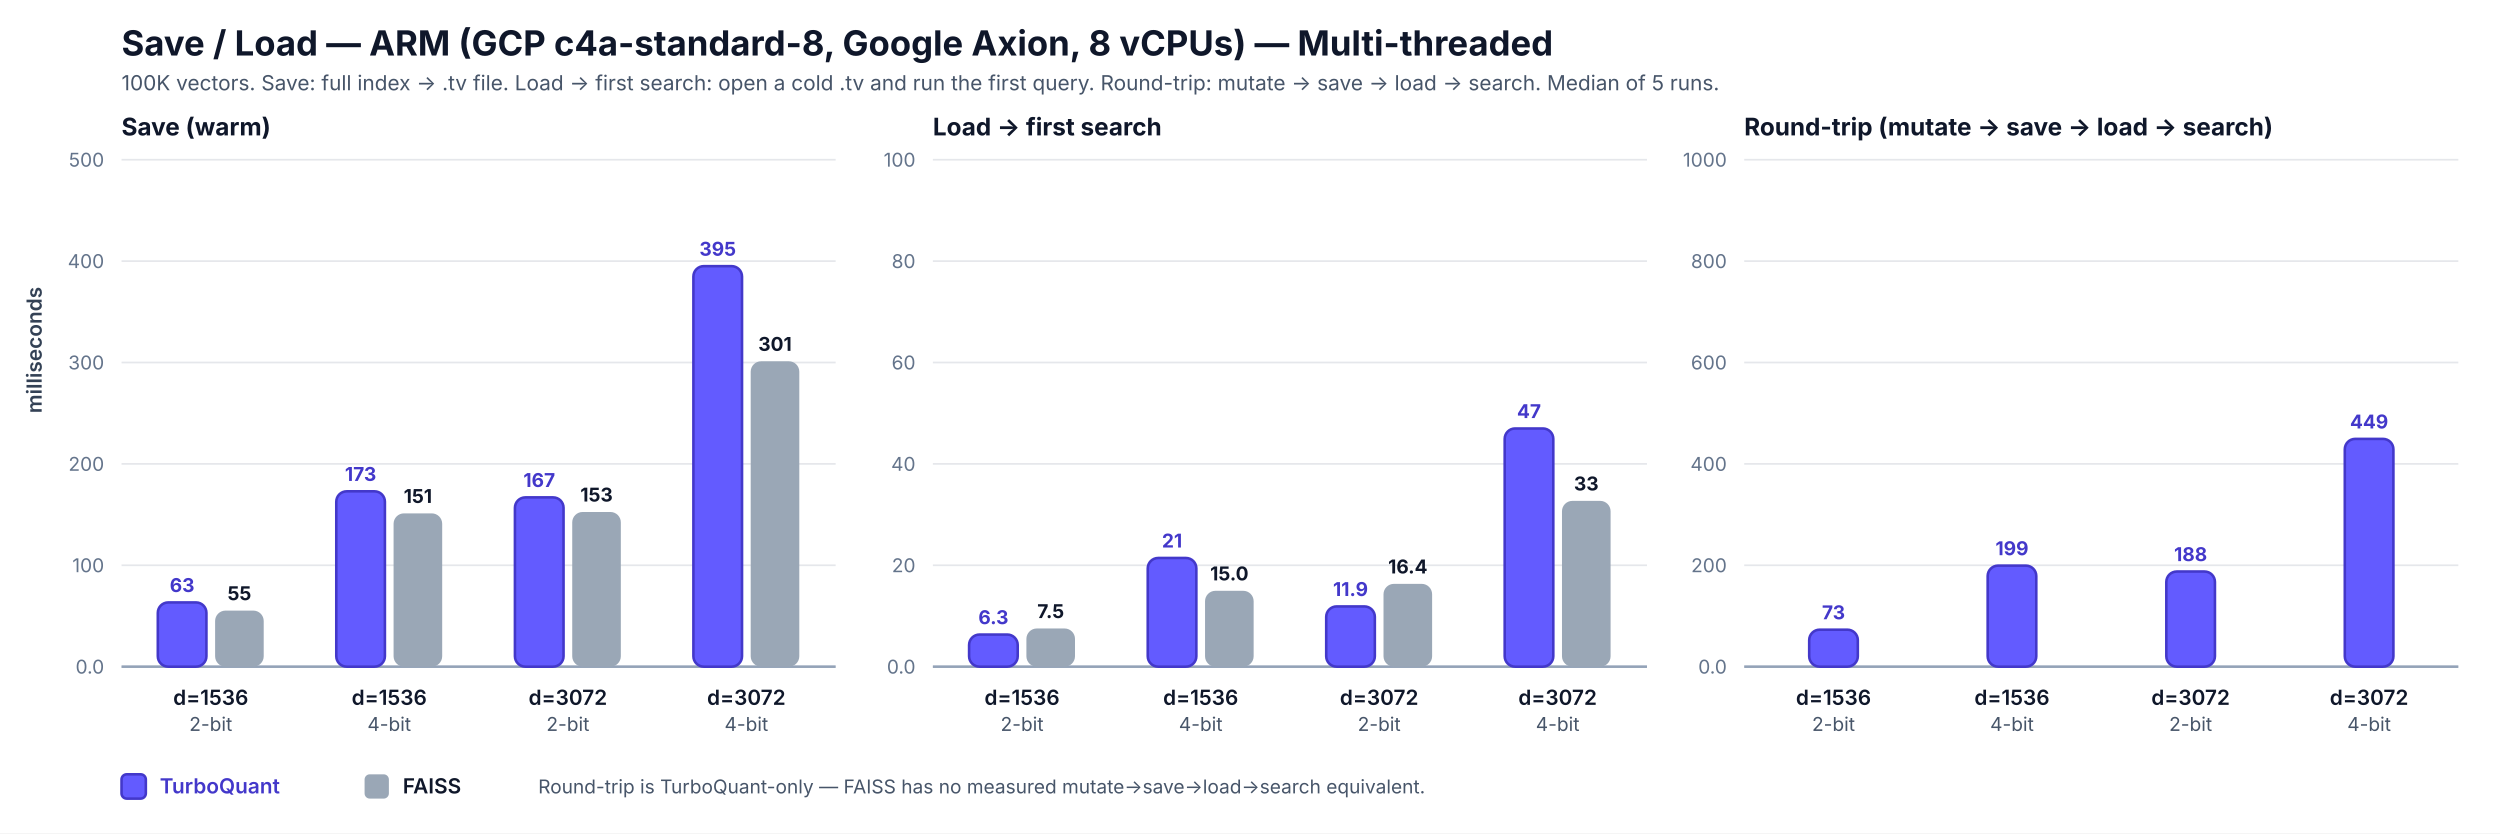
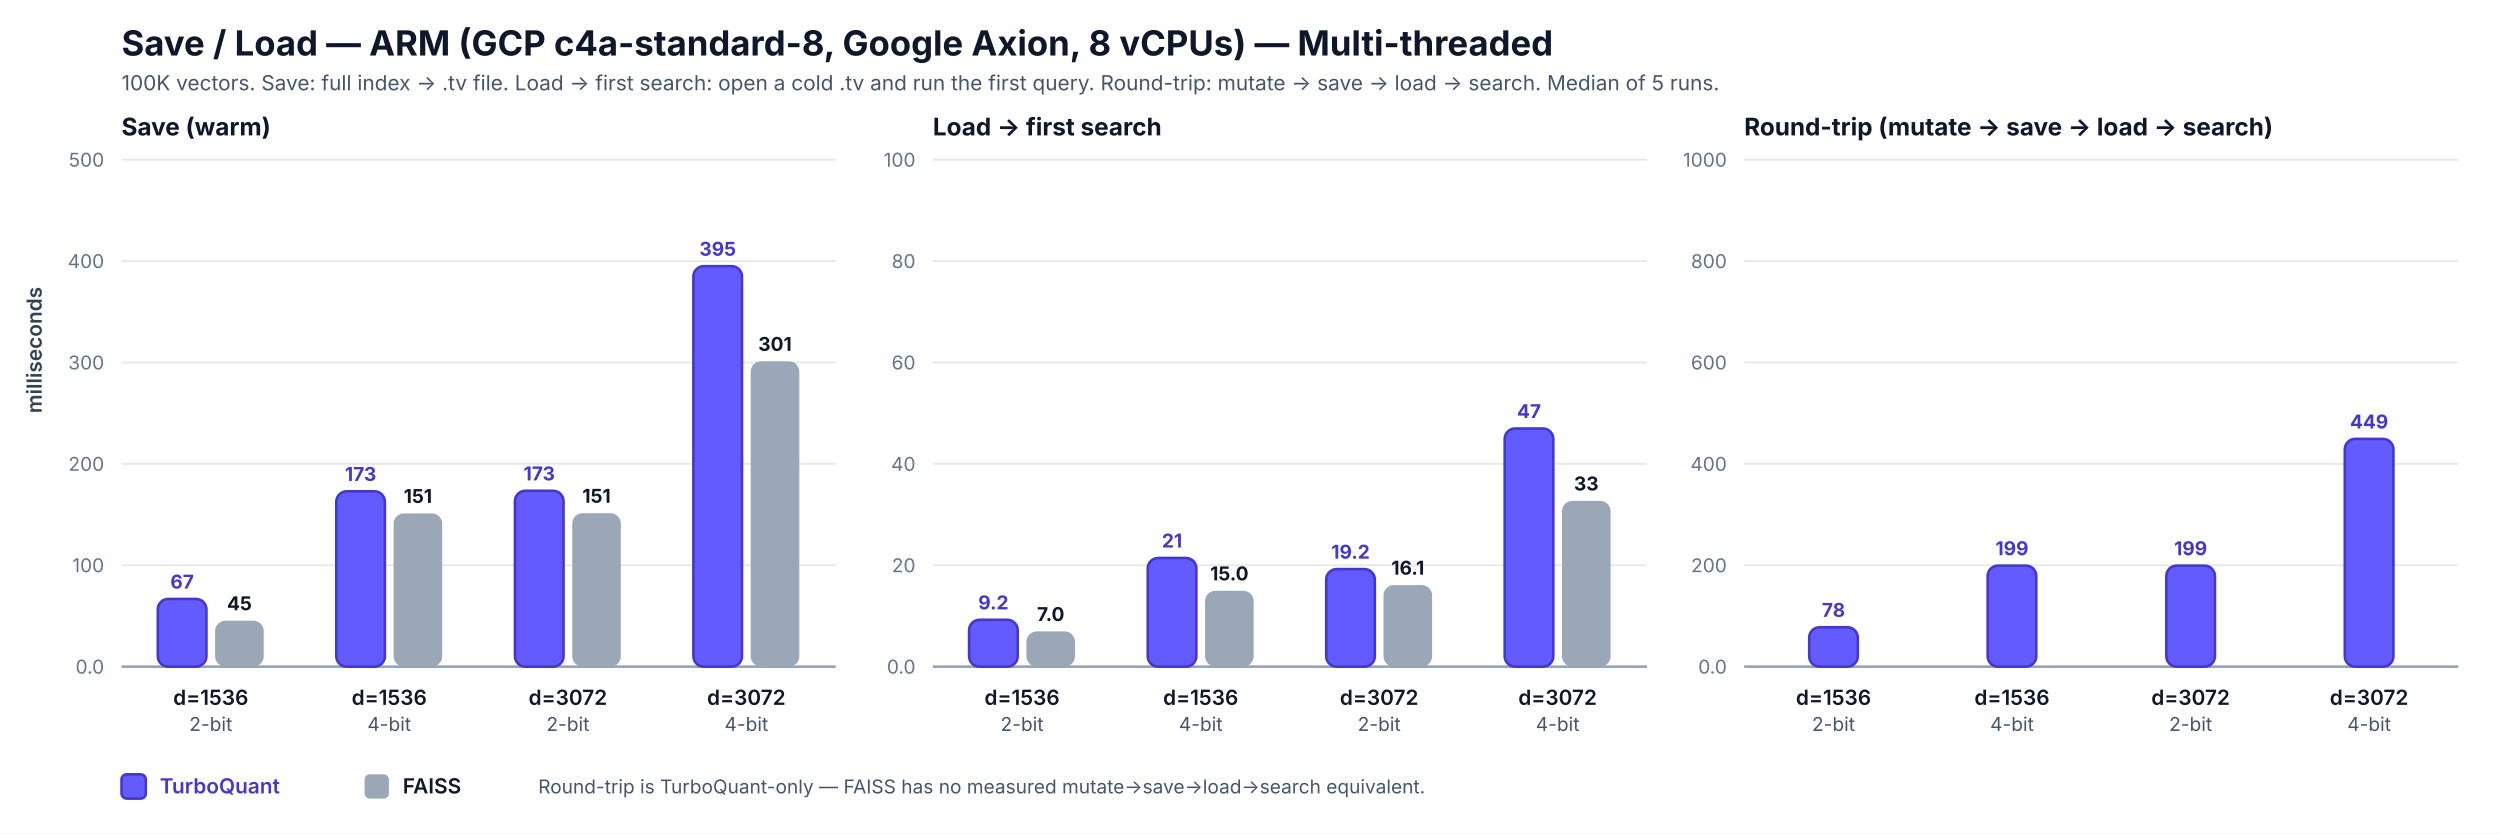
<svg xmlns="http://www.w3.org/2000/svg" width="1440" height="480" viewBox="0 0 1440 480" role="img" aria-label="Persist — ARM (GCP c4a-standard-8, Google Axion, 8 vCPUs) — Multi-threaded">
  <style>
  .title { font: 700 20px -apple-system, BlinkMacSystemFont, "Segoe UI", sans-serif; fill: #0f172a; }
  .subtitle { font: 400 12px -apple-system, BlinkMacSystemFont, "Segoe UI", sans-serif; fill: #475569; }
  .panel { font: 700 14px -apple-system, BlinkMacSystemFont, "Segoe UI", sans-serif; fill: #0f172a; }
  .label { font: 600 12px -apple-system, BlinkMacSystemFont, "Segoe UI", sans-serif; fill: #0f172a; }
  .secondary { font: 400 11px -apple-system, BlinkMacSystemFont, "Segoe UI", sans-serif; fill: #475569; }
  .tick { font: 400 11px -apple-system, BlinkMacSystemFont, "Segoe UI", sans-serif; fill: #64748b; }
  .value { font: 700 11px -apple-system, BlinkMacSystemFont, "Segoe UI", sans-serif; fill: #0f172a; }
  .value-accent { font: 700 11px -apple-system, BlinkMacSystemFont, "Segoe UI", sans-serif; fill: #4338ca; }
  .axis { font: 600 12px -apple-system, BlinkMacSystemFont, "Segoe UI", sans-serif; fill: #334155; }
  .legend { font: 600 12px -apple-system, BlinkMacSystemFont, "Segoe UI", sans-serif; fill: #0f172a; }
</style>
  <rect width="100%" height="100%" fill="#ffffff" />
  <text x="70" y="32" class="title">Save / Load — ARM (GCP c4a-standard-8, Google Axion, 8 vCPUs) — Multi-threaded</text>
  <text x="70" y="52" class="subtitle">100K vectors. Save: full index → .tv file. Load → first search: open a cold .tv and run the first query. Round-trip: mutate → save → load → search. Median of 5 runs.</text>
  <line x1="70.0" y1="384.0" x2="481.333" y2="384.0" stroke="#e5e7eb" stroke-width="1" />
  <text x="60.0" y="388.0" text-anchor="end" class="tick">0.0</text>
  <line x1="70.0" y1="325.6" x2="481.333" y2="325.6" stroke="#e5e7eb" stroke-width="1" />
  <text x="60.0" y="329.6" text-anchor="end" class="tick">100</text>
  <line x1="70.0" y1="267.2" x2="481.333" y2="267.2" stroke="#e5e7eb" stroke-width="1" />
  <text x="60.0" y="271.2" text-anchor="end" class="tick">200</text>
  <line x1="70.0" y1="208.8" x2="481.333" y2="208.8" stroke="#e5e7eb" stroke-width="1" />
  <text x="60.0" y="212.8" text-anchor="end" class="tick">300</text>
  <line x1="70.0" y1="150.4" x2="481.333" y2="150.4" stroke="#e5e7eb" stroke-width="1" />
  <text x="60.0" y="154.4" text-anchor="end" class="tick">400</text>
  <line x1="70.0" y1="92.0" x2="481.333" y2="92.0" stroke="#e5e7eb" stroke-width="1" />
  <text x="60.0" y="96.0" text-anchor="end" class="tick">500</text>
  <line x1="70.0" y1="384.0" x2="481.333" y2="384.0" stroke="#94a3b8" stroke-width="1.5" />
  <text x="70.0" y="78" class="panel">Save (warm)</text>
-   <rect x="90.9" y="347.0" width="28" height="37.0" rx="6" fill="#635bff" stroke="#4338ca" stroke-width="1.5" />
-   <text x="104.9" y="341.0" text-anchor="middle" class="value-accent">63</text>
-   <rect x="123.9" y="351.7" width="28" height="32.3" rx="6" fill="#9aa7b6" />
-   <text x="137.9" y="345.7" text-anchor="middle" class="value">55</text>
+   <rect x="90.9" y="345.0" width="28" height="39.0" rx="6" fill="#635bff" stroke="#4338ca" stroke-width="1.5" />
+   <text x="104.9" y="339.0" text-anchor="middle" class="value-accent">67</text>
+   <rect x="123.9" y="357.5" width="28" height="26.5" rx="6" fill="#9aa7b6" />
+   <text x="137.9" y="351.5" text-anchor="middle" class="value">45</text>
  <text x="121.4" y="406" text-anchor="middle" class="label">d=1536</text>
  <text x="121.4" y="421" text-anchor="middle" class="secondary">2-bit</text>
  <rect x="193.7" y="283.0" width="28" height="101.0" rx="6" fill="#635bff" stroke="#4338ca" stroke-width="1.5" />
  <text x="207.7" y="277.0" text-anchor="middle" class="value-accent">173</text>
  <rect x="226.7" y="295.7" width="28" height="88.3" rx="6" fill="#9aa7b6" />
  <text x="240.7" y="289.7" text-anchor="middle" class="value">151</text>
  <text x="224.2" y="406" text-anchor="middle" class="label">d=1536</text>
  <text x="224.2" y="421" text-anchor="middle" class="secondary">4-bit</text>
-   <rect x="296.6" y="286.5" width="28" height="97.5" rx="6" fill="#635bff" stroke="#4338ca" stroke-width="1.5" />
-   <text x="310.6" y="280.5" text-anchor="middle" class="value-accent">167</text>
-   <rect x="329.6" y="294.9" width="28" height="89.1" rx="6" fill="#9aa7b6" />
-   <text x="343.6" y="288.9" text-anchor="middle" class="value">153</text>
+   <rect x="296.6" y="282.7" width="28" height="101.3" rx="6" fill="#635bff" stroke="#4338ca" stroke-width="1.5" />
+   <text x="310.6" y="276.7" text-anchor="middle" class="value-accent">173</text>
+   <rect x="329.6" y="295.6" width="28" height="88.4" rx="6" fill="#9aa7b6" />
+   <text x="343.6" y="289.6" text-anchor="middle" class="value">151</text>
  <text x="327.1" y="406" text-anchor="middle" class="label">d=3072</text>
  <text x="327.1" y="421" text-anchor="middle" class="secondary">2-bit</text>
  <rect x="399.4" y="153.3" width="28" height="230.7" rx="6" fill="#635bff" stroke="#4338ca" stroke-width="1.5" />
  <text x="413.4" y="147.3" text-anchor="middle" class="value-accent">395</text>
  <rect x="432.4" y="208.1" width="28" height="175.9" rx="6" fill="#9aa7b6" />
  <text x="446.4" y="202.1" text-anchor="middle" class="value">301</text>
  <text x="429.9" y="406" text-anchor="middle" class="label">d=3072</text>
  <text x="429.9" y="421" text-anchor="middle" class="secondary">4-bit</text>
  <line x1="537.333" y1="384.0" x2="948.667" y2="384.0" stroke="#e5e7eb" stroke-width="1" />
  <text x="527.333" y="388.0" text-anchor="end" class="tick">0.0</text>
  <line x1="537.333" y1="325.6" x2="948.667" y2="325.6" stroke="#e5e7eb" stroke-width="1" />
  <text x="527.333" y="329.6" text-anchor="end" class="tick">20</text>
  <line x1="537.333" y1="267.2" x2="948.667" y2="267.2" stroke="#e5e7eb" stroke-width="1" />
  <text x="527.333" y="271.2" text-anchor="end" class="tick">40</text>
  <line x1="537.333" y1="208.8" x2="948.667" y2="208.8" stroke="#e5e7eb" stroke-width="1" />
  <text x="527.333" y="212.8" text-anchor="end" class="tick">60</text>
  <line x1="537.333" y1="150.4" x2="948.667" y2="150.4" stroke="#e5e7eb" stroke-width="1" />
  <text x="527.333" y="154.4" text-anchor="end" class="tick">80</text>
  <line x1="537.333" y1="92.0" x2="948.667" y2="92.0" stroke="#e5e7eb" stroke-width="1" />
  <text x="527.333" y="96.0" text-anchor="end" class="tick">100</text>
  <line x1="537.333" y1="384.0" x2="948.667" y2="384.0" stroke="#94a3b8" stroke-width="1.5" />
  <text x="537.333" y="78" class="panel">Load → first search</text>
-   <rect x="558.2" y="365.5" width="28" height="18.5" rx="6" fill="#635bff" stroke="#4338ca" stroke-width="1.5" />
-   <text x="572.2" y="359.5" text-anchor="middle" class="value-accent">6.3</text>
-   <rect x="591.2" y="362.0" width="28" height="22.0" rx="6" fill="#9aa7b6" />
-   <text x="605.2" y="356.0" text-anchor="middle" class="value">7.5</text>
+   <rect x="558.2" y="357.0" width="28" height="27.0" rx="6" fill="#635bff" stroke="#4338ca" stroke-width="1.5" />
+   <text x="572.2" y="351.0" text-anchor="middle" class="value-accent">9.2</text>
+   <rect x="591.2" y="363.7" width="28" height="20.3" rx="6" fill="#9aa7b6" />
+   <text x="605.2" y="357.7" text-anchor="middle" class="value">7.0</text>
  <text x="588.7" y="406" text-anchor="middle" class="label">d=1536</text>
  <text x="588.7" y="421" text-anchor="middle" class="secondary">2-bit</text>
  <rect x="661.1" y="321.4" width="28" height="62.6" rx="6" fill="#635bff" stroke="#4338ca" stroke-width="1.5" />
  <text x="675.1" y="315.4" text-anchor="middle" class="value-accent">21</text>
  <rect x="694.1" y="340.3" width="28" height="43.7" rx="6" fill="#9aa7b6" />
  <text x="708.1" y="334.3" text-anchor="middle" class="value">15.0</text>
  <text x="691.6" y="406" text-anchor="middle" class="label">d=1536</text>
  <text x="691.6" y="421" text-anchor="middle" class="secondary">4-bit</text>
-   <rect x="763.9" y="349.3" width="28" height="34.7" rx="6" fill="#635bff" stroke="#4338ca" stroke-width="1.5" />
-   <text x="777.9" y="343.3" text-anchor="middle" class="value-accent">11.9</text>
-   <rect x="796.9" y="336.3" width="28" height="47.7" rx="6" fill="#9aa7b6" />
-   <text x="810.9" y="330.3" text-anchor="middle" class="value">16.4</text>
+   <rect x="763.9" y="327.8" width="28" height="56.2" rx="6" fill="#635bff" stroke="#4338ca" stroke-width="1.5" />
+   <text x="777.9" y="321.8" text-anchor="middle" class="value-accent">19.2</text>
+   <rect x="796.9" y="337.0" width="28" height="47.0" rx="6" fill="#9aa7b6" />
+   <text x="810.9" y="331.0" text-anchor="middle" class="value">16.1</text>
  <text x="794.4" y="406" text-anchor="middle" class="label">d=3072</text>
  <text x="794.4" y="421" text-anchor="middle" class="secondary">2-bit</text>
  <rect x="866.7" y="246.8" width="28" height="137.2" rx="6" fill="#635bff" stroke="#4338ca" stroke-width="1.5" />
  <text x="880.7" y="240.8" text-anchor="middle" class="value-accent">47</text>
  <rect x="899.7" y="288.5" width="28" height="95.5" rx="6" fill="#9aa7b6" />
  <text x="913.7" y="282.5" text-anchor="middle" class="value">33</text>
  <text x="897.2" y="406" text-anchor="middle" class="label">d=3072</text>
  <text x="897.2" y="421" text-anchor="middle" class="secondary">4-bit</text>
  <line x1="1004.667" y1="384.0" x2="1416.0" y2="384.0" stroke="#e5e7eb" stroke-width="1" />
  <text x="994.667" y="388.0" text-anchor="end" class="tick">0.0</text>
  <line x1="1004.667" y1="325.6" x2="1416.0" y2="325.6" stroke="#e5e7eb" stroke-width="1" />
  <text x="994.667" y="329.6" text-anchor="end" class="tick">200</text>
  <line x1="1004.667" y1="267.2" x2="1416.0" y2="267.2" stroke="#e5e7eb" stroke-width="1" />
  <text x="994.667" y="271.2" text-anchor="end" class="tick">400</text>
  <line x1="1004.667" y1="208.8" x2="1416.0" y2="208.8" stroke="#e5e7eb" stroke-width="1" />
  <text x="994.667" y="212.8" text-anchor="end" class="tick">600</text>
  <line x1="1004.667" y1="150.4" x2="1416.0" y2="150.4" stroke="#e5e7eb" stroke-width="1" />
  <text x="994.667" y="154.4" text-anchor="end" class="tick">800</text>
  <line x1="1004.667" y1="92.0" x2="1416.0" y2="92.0" stroke="#e5e7eb" stroke-width="1" />
  <text x="994.667" y="96.0" text-anchor="end" class="tick">1000</text>
  <line x1="1004.667" y1="384.0" x2="1416.0" y2="384.0" stroke="#94a3b8" stroke-width="1.5" />
  <text x="1004.667" y="78" class="panel">Round-trip (mutate → save → load → search)</text>
-   <rect x="1042.1" y="362.7" width="28" height="21.3" rx="6" fill="#635bff" stroke="#4338ca" stroke-width="1.5" />
-   <text x="1056.1" y="356.7" text-anchor="middle" class="value-accent">73</text>
+   <rect x="1042.1" y="361.3" width="28" height="22.7" rx="6" fill="#635bff" stroke="#4338ca" stroke-width="1.5" />
+   <text x="1056.1" y="355.3" text-anchor="middle" class="value-accent">78</text>
  <text x="1056.1" y="406" text-anchor="middle" class="label">d=1536</text>
  <text x="1056.1" y="421" text-anchor="middle" class="secondary">2-bit</text>
  <rect x="1144.9" y="325.8" width="28" height="58.2" rx="6" fill="#635bff" stroke="#4338ca" stroke-width="1.5" />
  <text x="1158.9" y="319.8" text-anchor="middle" class="value-accent">199</text>
  <text x="1158.9" y="406" text-anchor="middle" class="label">d=1536</text>
  <text x="1158.9" y="421" text-anchor="middle" class="secondary">4-bit</text>
-   <rect x="1247.8" y="329.2" width="28" height="54.8" rx="6" fill="#635bff" stroke="#4338ca" stroke-width="1.5" />
-   <text x="1261.8" y="323.2" text-anchor="middle" class="value-accent">188</text>
+   <rect x="1247.8" y="325.8" width="28" height="58.2" rx="6" fill="#635bff" stroke="#4338ca" stroke-width="1.5" />
+   <text x="1261.8" y="319.8" text-anchor="middle" class="value-accent">199</text>
  <text x="1261.8" y="406" text-anchor="middle" class="label">d=3072</text>
  <text x="1261.8" y="421" text-anchor="middle" class="secondary">2-bit</text>
  <rect x="1350.6" y="252.8" width="28" height="131.2" rx="6" fill="#635bff" stroke="#4338ca" stroke-width="1.5" />
  <text x="1364.6" y="246.8" text-anchor="middle" class="value-accent">449</text>
  <text x="1364.6" y="406" text-anchor="middle" class="label">d=3072</text>
  <text x="1364.6" y="421" text-anchor="middle" class="secondary">4-bit</text>
  <text x="24" y="238.0" transform="rotate(-90, 24, 238.0)" class="axis">milliseconds</text>
  <rect x="70" y="446" width="14" height="14" rx="3" fill="#635bff" stroke="#4338ca" stroke-width="1.5" />
  <text x="92" y="457" class="legend" style="fill: #4338ca;">TurboQuant</text>
  <rect x="210" y="446" width="14" height="14" rx="3" fill="#9aa7b6" />
  <text x="232" y="457" class="legend">FAISS</text>
  <text x="310" y="457" class="secondary">Round-trip is TurboQuant-only — FAISS has no measured mutate→save→load→search equivalent.</text>
</svg>
